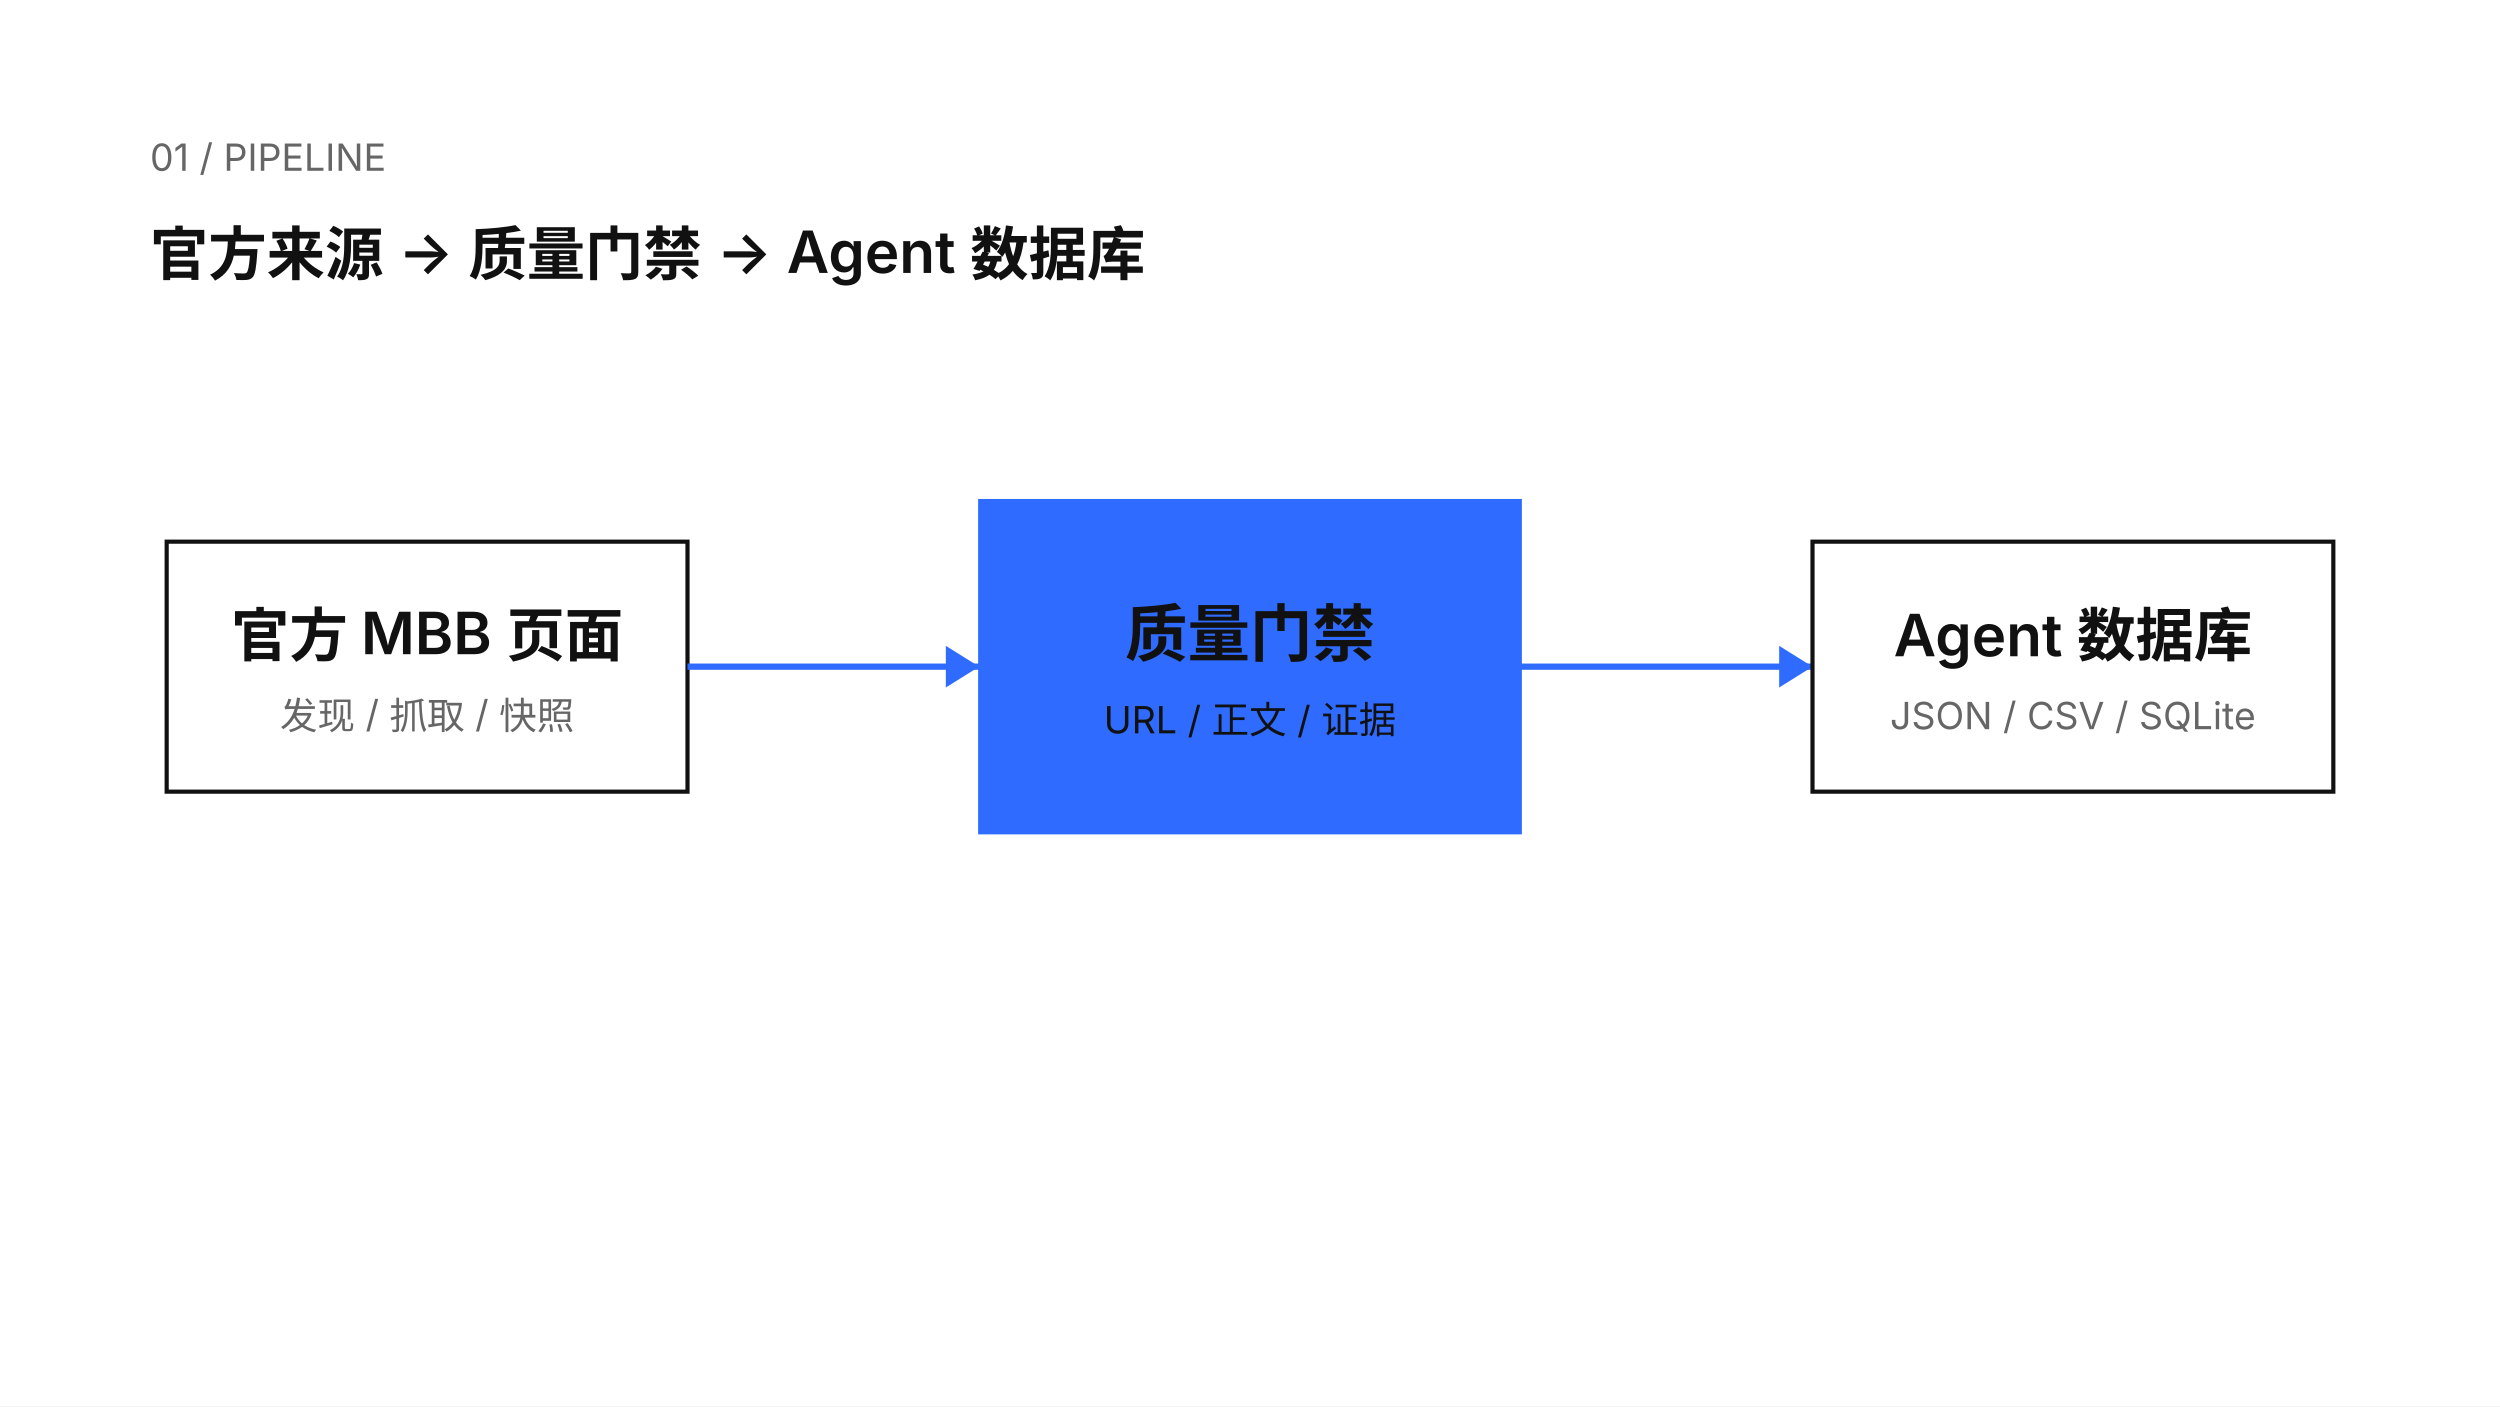
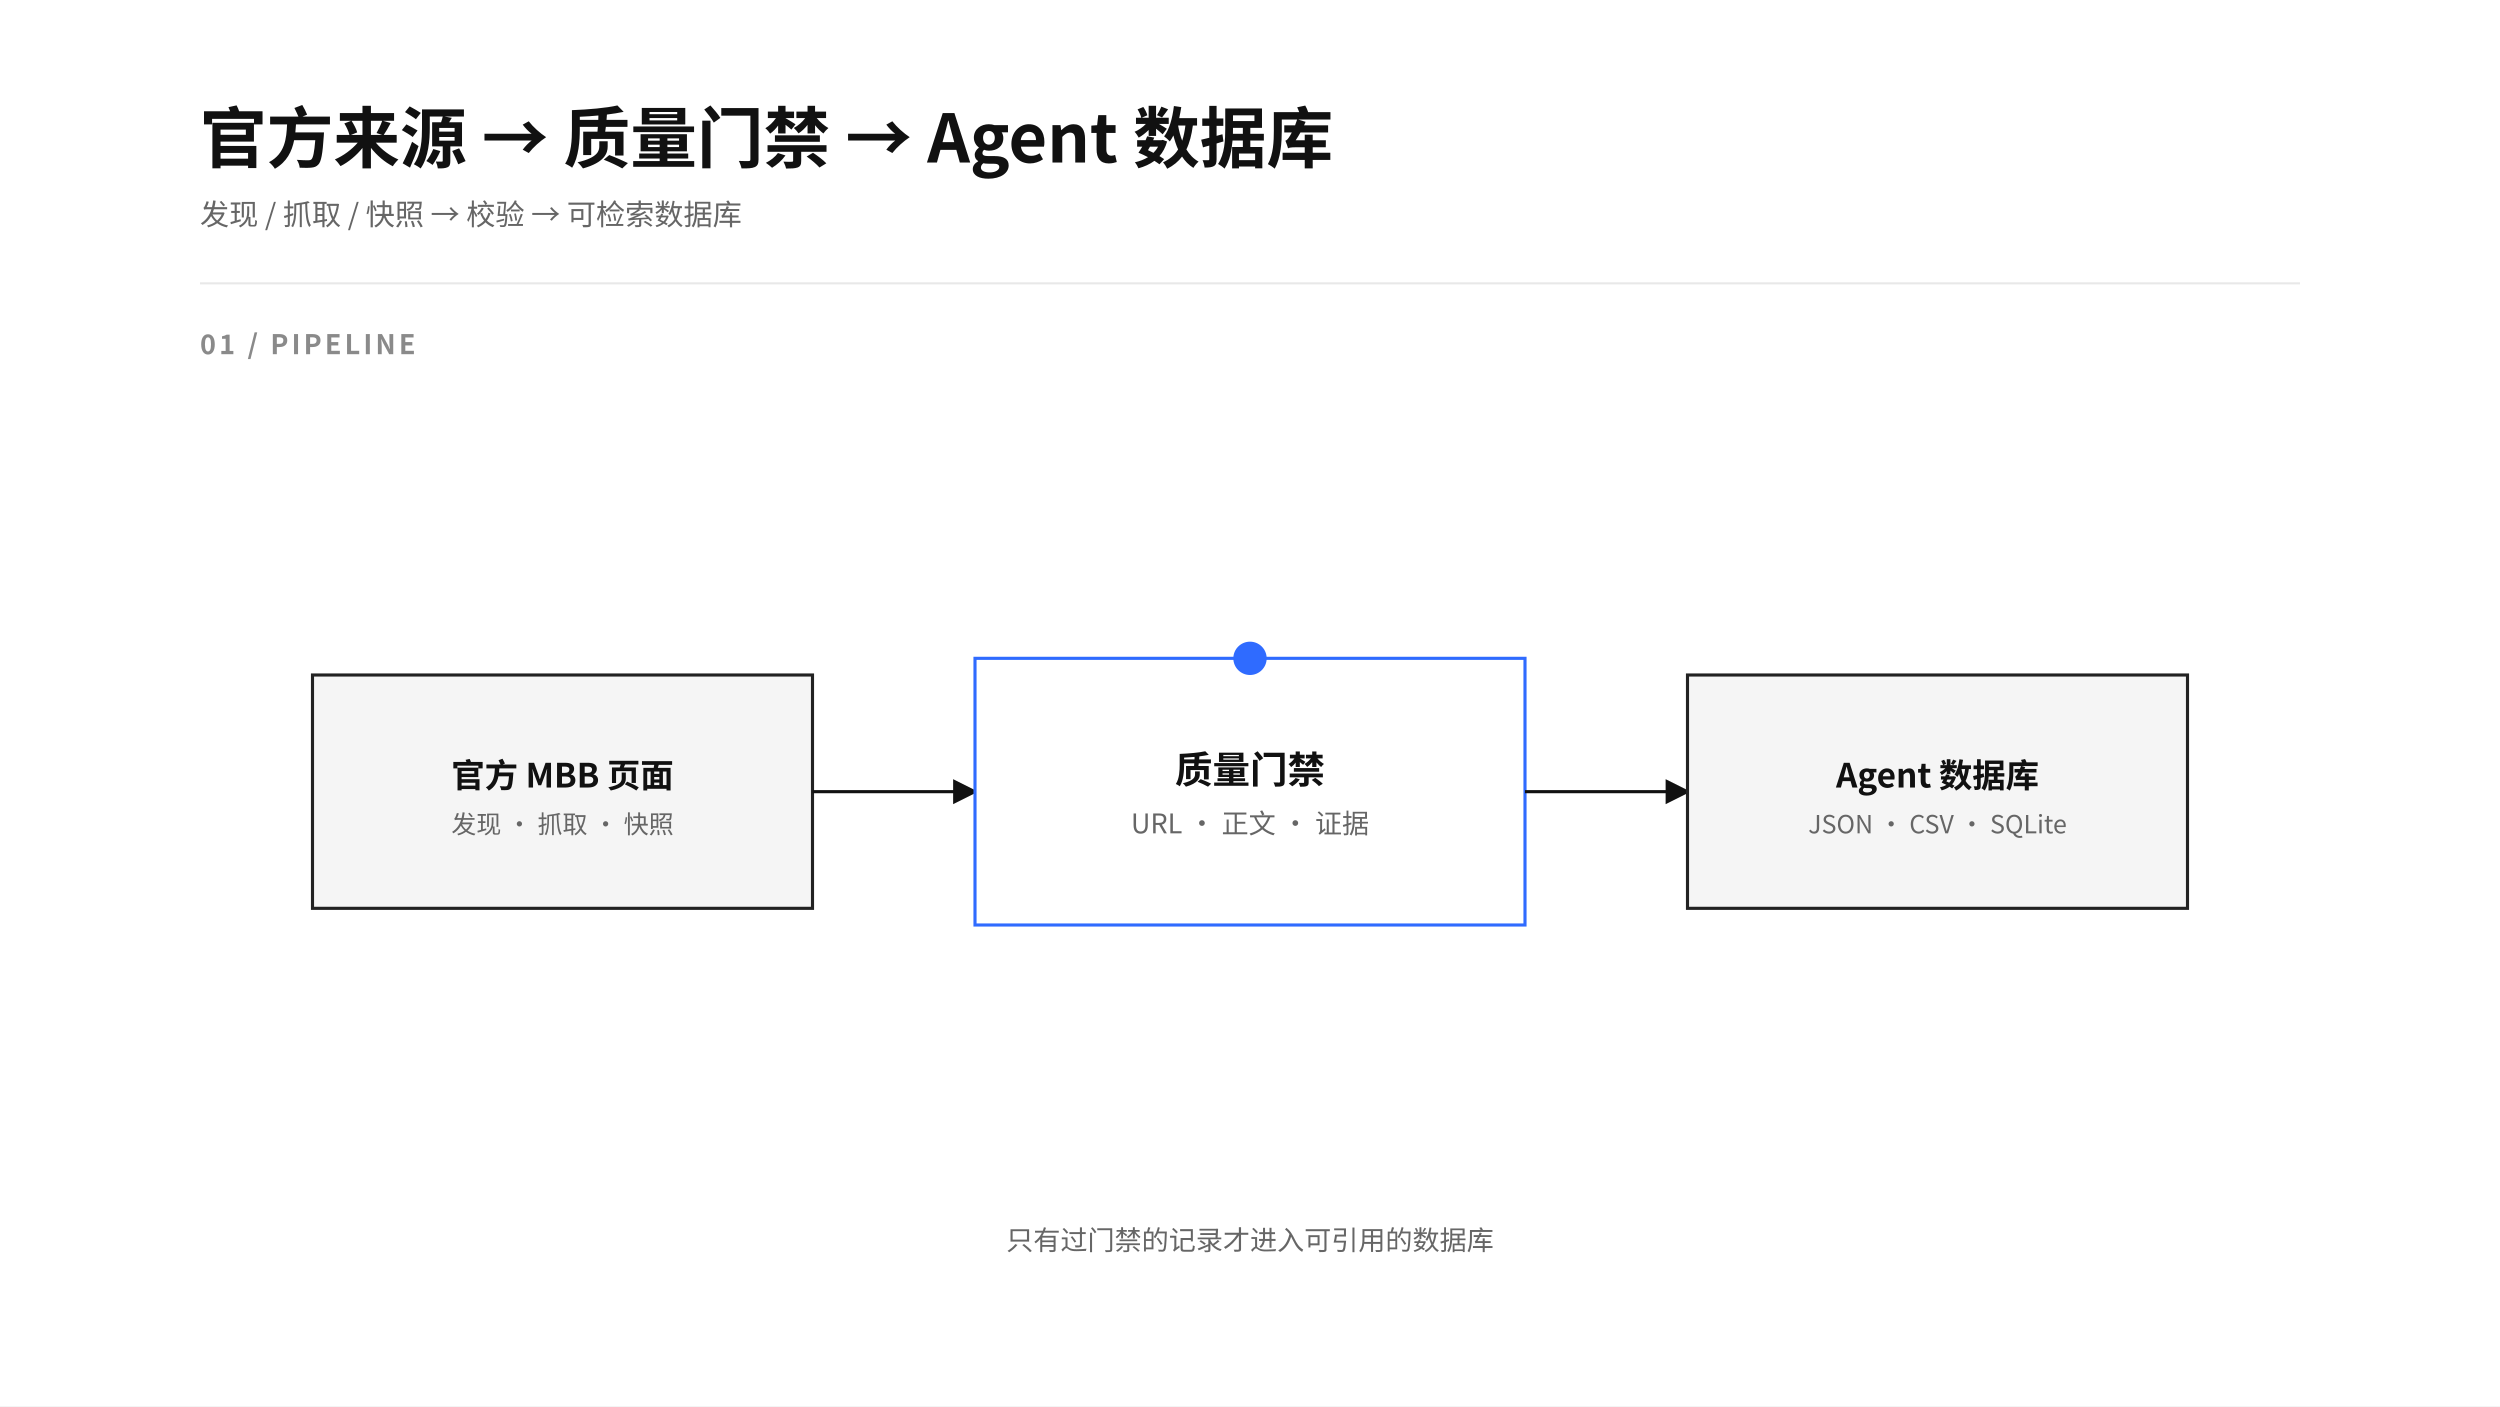
<svg xmlns="http://www.w3.org/2000/svg" width="1200" height="675" viewBox="0 0 1200 675">
-   <rect width="1200" height="675" fill="#fff" />
-   <style>text{font-family:-apple-system,BlinkMacSystemFont,"PingFang SC","Microsoft YaHei",sans-serif;fill:#111} .label{font-size:28px;font-weight:600}.sub{font-size:18px;fill:#666}.box{fill:#fff;stroke:#111;stroke-width:2}.accent{fill:#2F6BFF;stroke:#2F6BFF}</style>
-   <text x="72" y="82" class="sub">01 / PIPELINE</text>
-   <text x="72" y="132" class="label">官方来源 → 质量门禁 → Agent 数据库</text>
-   <rect x="80" y="260" width="250" height="120" class="box" />
-   <text x="205" y="315" text-anchor="middle" class="label">官方 MBB 页面</text>
-   <text x="205" y="350" text-anchor="middle" class="sub">发现 / 抓取 / 快照</text>
-   <path d="M330 320H470" stroke="#2F6BFF" stroke-width="3" />
-   <path d="M470 320l-16-10v20z" fill="#2F6BFF" />
-   <rect x="470" y="240" width="260" height="160" class="accent" />
-   <text x="600" y="315" text-anchor="middle" font-size="30" font-weight="600" fill="#fff">质量门禁</text>
-   <text x="600" y="352" text-anchor="middle" font-size="18" fill="#fff">URL / 正文 / 证据</text>
-   <path d="M730 320H870" stroke="#2F6BFF" stroke-width="3" />
-   <path d="M870 320l-16-10v20z" fill="#2F6BFF" />
-   <rect x="870" y="260" width="250" height="120" class="box" />
-   <text x="995" y="315" text-anchor="middle" class="label">Agent 数据库</text>
-   <text x="995" y="350" text-anchor="middle" class="sub">JSON / CSV / SQLite</text>
+   <defs>
+     <marker id="arrow" markerWidth="8" markerHeight="8" refX="7" refY="4" orient="auto" markerUnits="strokeWidth">
+       <path d="M 0 0 L 8 4 L 0 8 z" fill="#111111" />
+     </marker>
+     <marker id="arrowB" markerWidth="8" markerHeight="8" refX="7" refY="4" orient="auto" markerUnits="strokeWidth">
+       <path d="M 0 0 L 8 4 L 0 8 z" fill="#2F6BFF" />
+     </marker>
+   </defs>
+   <rect width="1200" height="675" fill="#FFFFFF" />
+   <text x="96" y="78" text-anchor="start" font-family="-apple-system,BlinkMacSystemFont,'PingFang SC','Noto Sans CJK SC',sans-serif" font-size="32px" font-weight="650" fill="#111111">官方来源 → 质量门禁 → Agent 数据库</text>
+   <text x="96" y="108" text-anchor="start" font-family="-apple-system,BlinkMacSystemFont,'PingFang SC','Noto Sans CJK SC',sans-serif" font-size="14px" font-weight="400" fill="#666666">发现 / 抓取 / 快照 → 校验 → 可检索数据库</text>
+   <line x1="96" y1="136" x2="1104" y2="136" stroke="#E8E8E8" stroke-width="1" />
+   <text x="96" y="170" font-family="-apple-system,BlinkMacSystemFont,'PingFang SC','Noto Sans CJK SC',sans-serif" font-size="13px" font-weight="650" letter-spacing="1.5" fill="#8A8A8A">01 / PIPELINE</text>
+   <rect x="150" y="324" width="240" height="112" rx="0" fill="#F5F5F5" stroke="#222222" stroke-width="1.5" />
+   <text x="270" y="378" text-anchor="middle" font-family="-apple-system,BlinkMacSystemFont,'PingFang SC','Noto Sans CJK SC',sans-serif" font-size="16px" font-weight="650" fill="#111111">官方 MBB 页面</text>
+   <text x="270" y="400" text-anchor="middle" font-family="-apple-system,BlinkMacSystemFont,'PingFang SC','Noto Sans CJK SC',sans-serif" font-size="12px" font-weight="400" fill="#666666">发现 · 抓取 · 快照</text>
+   <line x1="390" y1="380" x2="468" y2="380" stroke="#111111" stroke-width="1.5" marker-end="url(#arrow)" />
+   <rect x="468" y="316" width="264" height="128" rx="0" fill="#FFFFFF" stroke="#2F6BFF" stroke-width="1.5" />
+   <circle cx="600" cy="316" r="8" fill="#2F6BFF" />
+   <text x="600" y="376" text-anchor="middle" font-family="-apple-system,BlinkMacSystemFont,'PingFang SC','Noto Sans CJK SC',sans-serif" font-size="18px" font-weight="650" fill="#111111">质量门禁</text>
+   <text x="600" y="400" text-anchor="middle" font-family="-apple-system,BlinkMacSystemFont,'PingFang SC','Noto Sans CJK SC',sans-serif" font-size="13px" font-weight="400" fill="#666666">URL · 正文 · 证据</text>
+   <line x1="732" y1="380" x2="810" y2="380" stroke="#111111" stroke-width="1.5" marker-end="url(#arrow)" />
+   <rect x="810" y="324" width="240" height="112" rx="0" fill="#F5F5F5" stroke="#222222" stroke-width="1.5" />
+   <text x="930" y="378" text-anchor="middle" font-family="-apple-system,BlinkMacSystemFont,'PingFang SC','Noto Sans CJK SC',sans-serif" font-size="16px" font-weight="650" fill="#111111">Agent 数据库</text>
+   <text x="930" y="400" text-anchor="middle" font-family="-apple-system,BlinkMacSystemFont,'PingFang SC','Noto Sans CJK SC',sans-serif" font-size="12px" font-weight="400" fill="#666666">JSON · CSV · SQLite</text>
+   <text x="600" y="600" text-anchor="middle" font-family="-apple-system,BlinkMacSystemFont,'PingFang SC','Noto Sans CJK SC',sans-serif" font-size="13px" font-weight="400" fill="#666666">只有过门禁的记录才进入可引用的数据库</text>
</svg>
